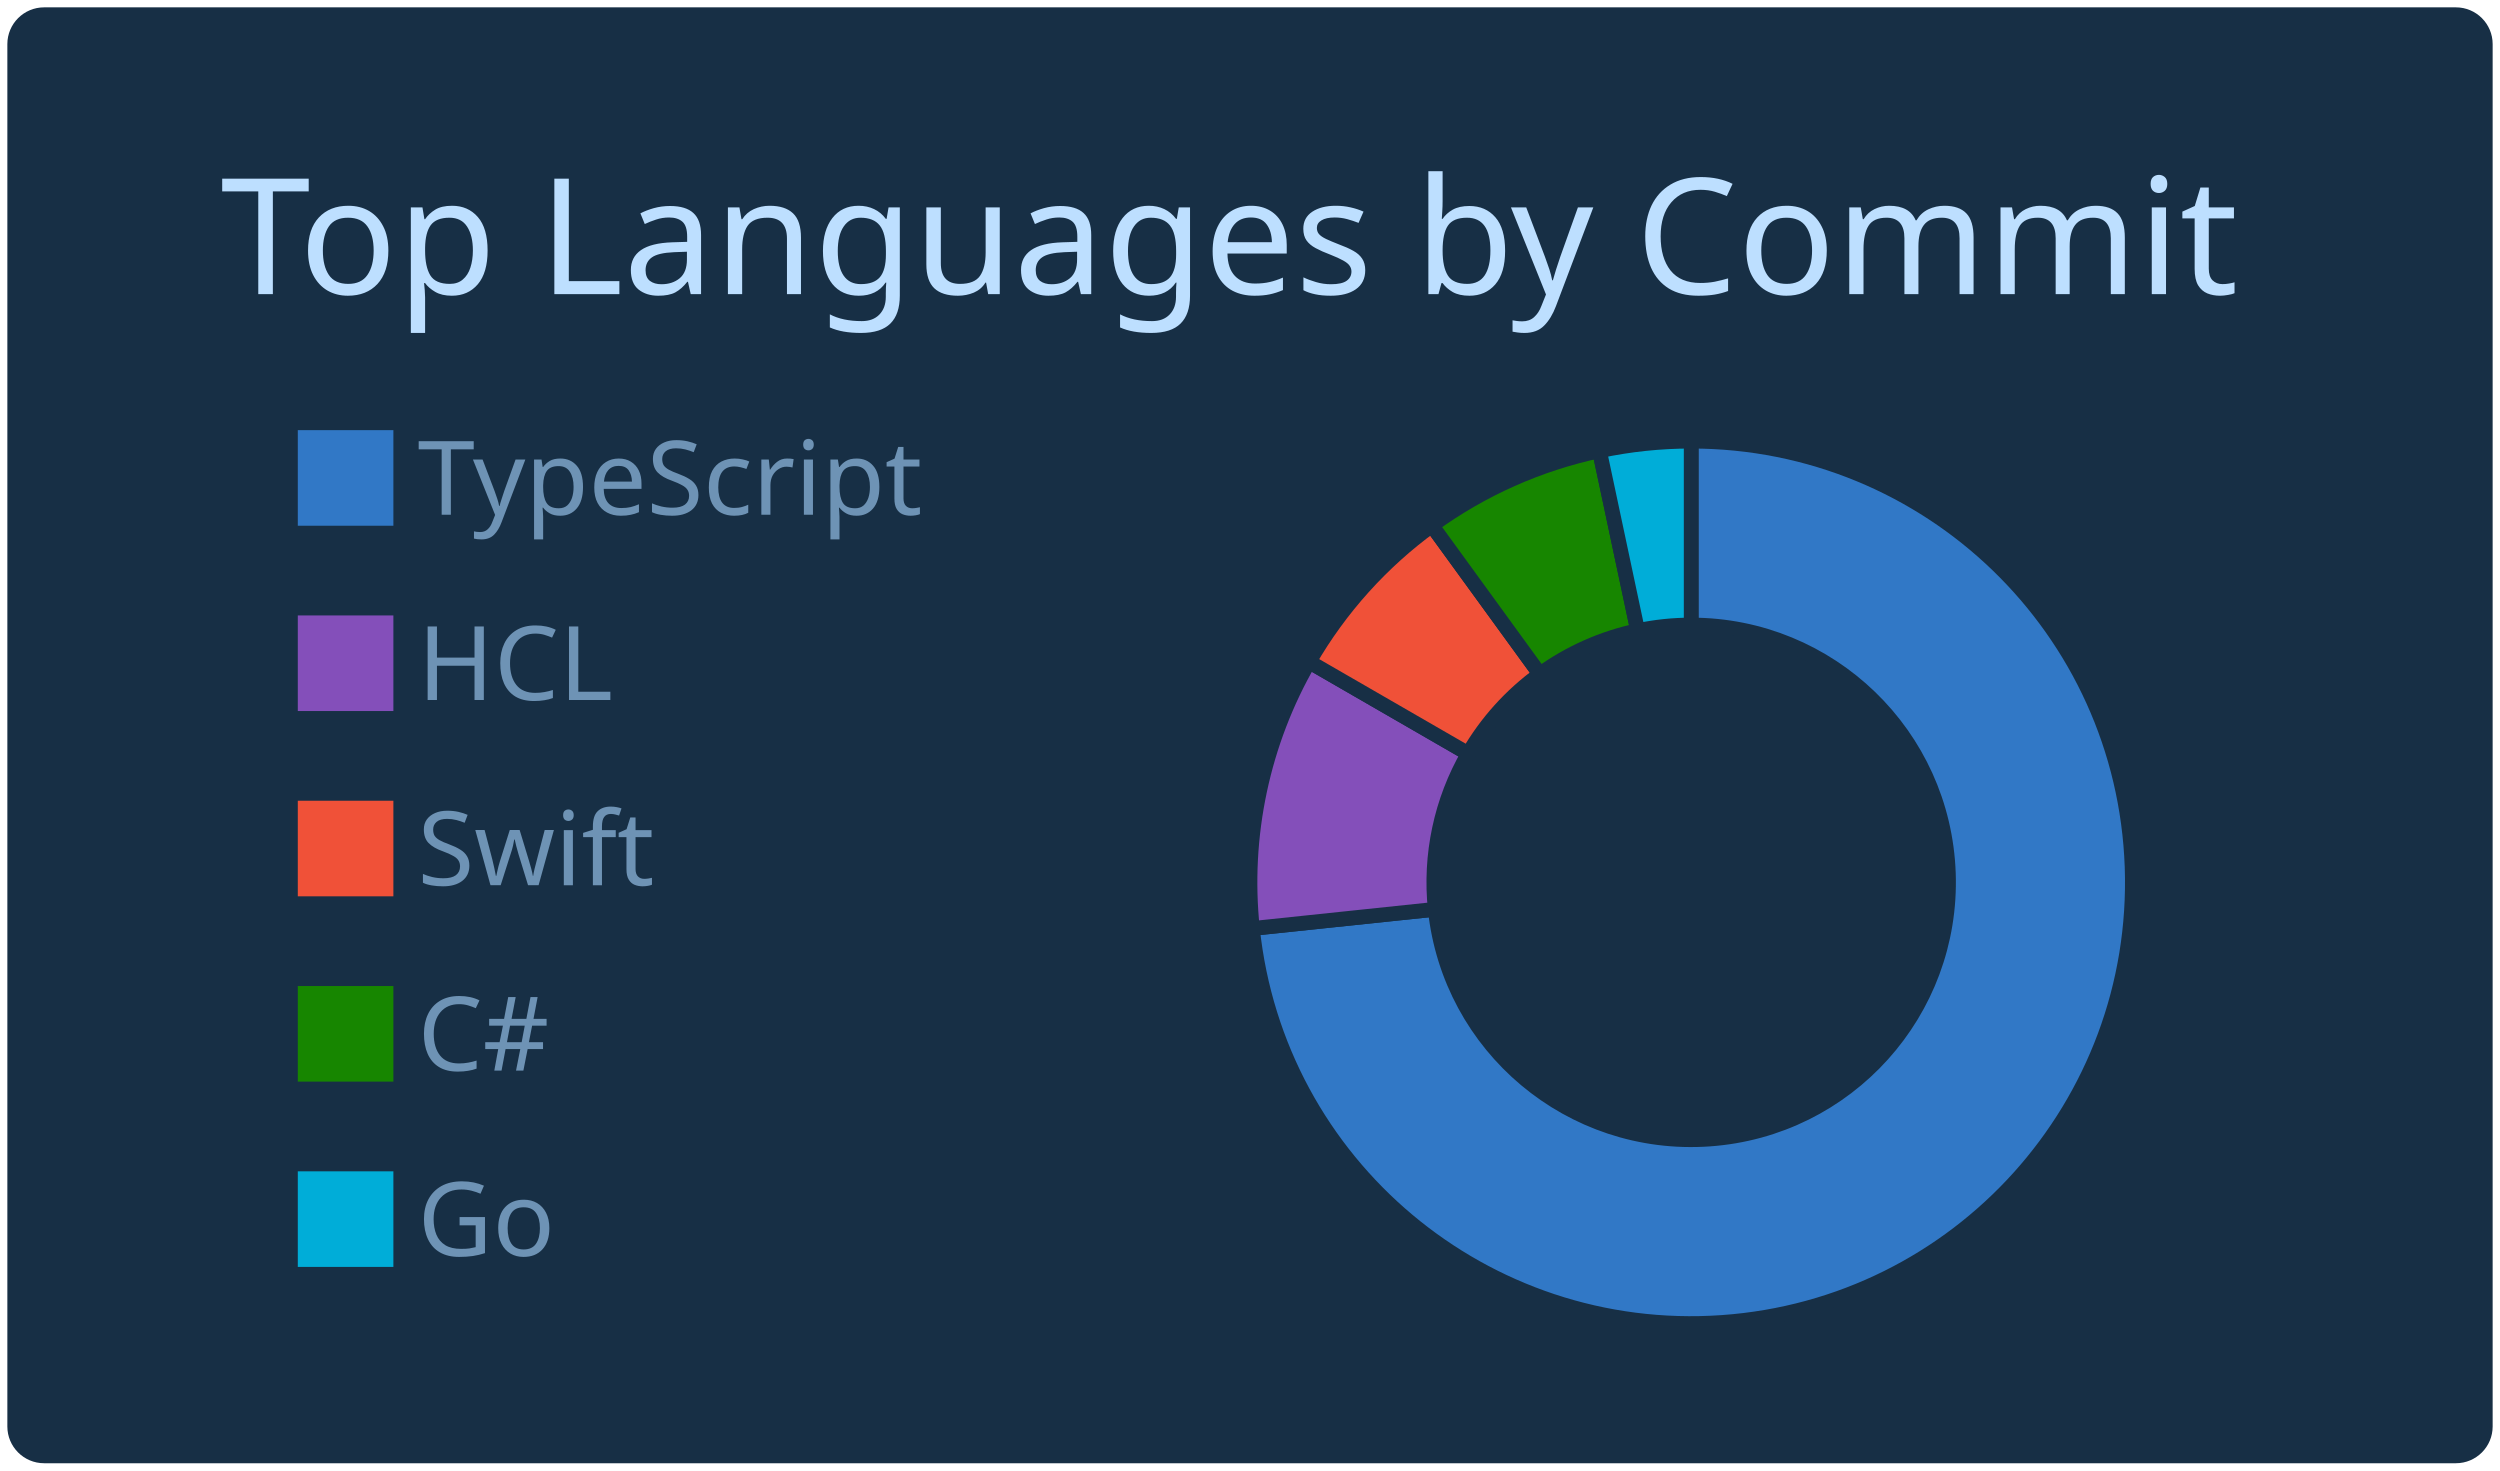
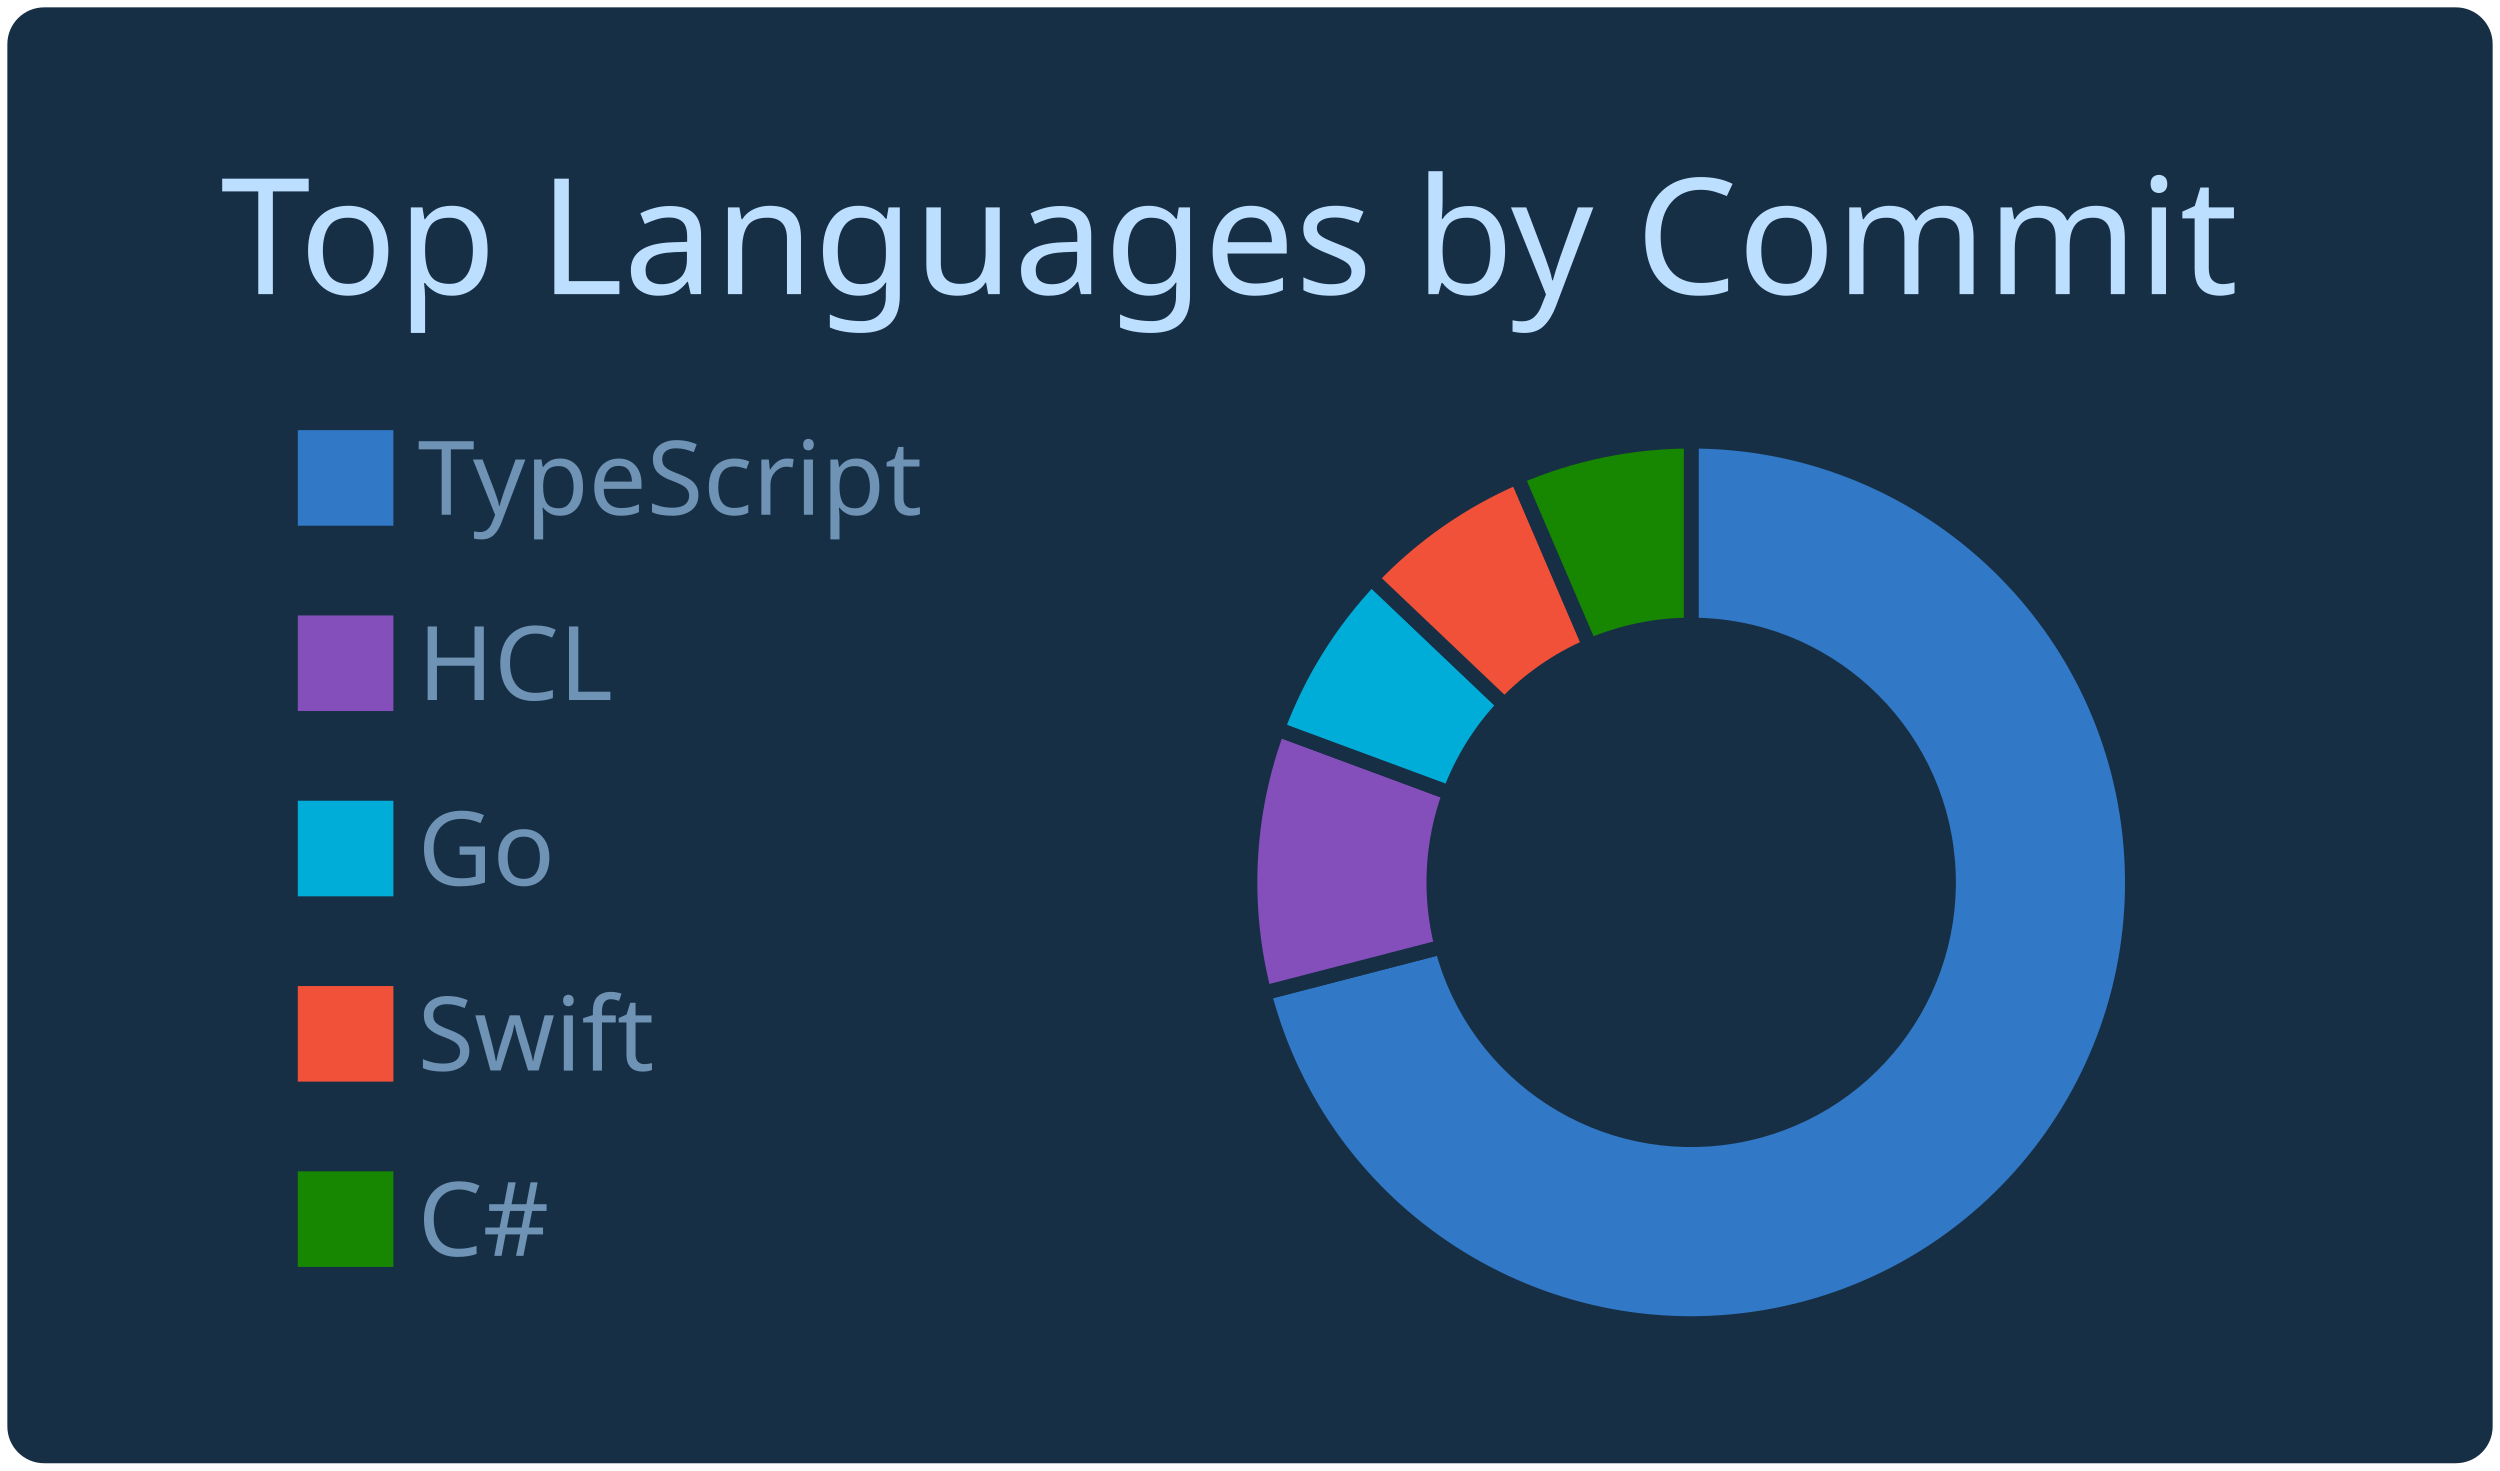
<svg xmlns="http://www.w3.org/2000/svg" width="340" height="200" viewBox="0 0 340 200">
  <style>* {
          font-family: 'Segoe UI', Ubuntu, "Helvetica Neue", Sans-Serif
        }</style>
  <g class="gpsc-root">
    <rect x="1" y="1" rx="5" ry="5" height="99%" width="99.412%" stroke="#000000" stroke-width="1" fill="#172f45" stroke-opacity="0" />
    <text x="30" y="40" class="gpsc-item" style="--gpsc-i: 0; font-size: 22px; fill: #bddfff;">Top Languages by Commit</text>
    <g transform="translate(0,40)">
      <g transform="translate(40,0)">
        <rect y="18" width="14" height="14" class="gpsc-item" style="--gpsc-i: 0; stroke-width: 1px;" fill="#3178c6" stroke="#172f45" />
        <rect y="43.2" width="14" height="14" class="gpsc-item" style="--gpsc-i: 1; stroke-width: 1px;" fill="#844FBA" stroke="#172f45" />
-         <rect y="68.4" width="14" height="14" class="gpsc-item" style="--gpsc-i: 2; stroke-width: 1px;" fill="#F05138" stroke="#172f45" />
-         <rect y="93.6" width="14" height="14" class="gpsc-item" style="--gpsc-i: 3; stroke-width: 1px;" fill="#178600" stroke="#172f45" />
-         <rect y="118.8" width="14" height="14" class="gpsc-item" style="--gpsc-i: 4; stroke-width: 1px;" fill="#00ADD8" stroke="#172f45" />
+         <rect y="68.4" width="14" height="14" class="gpsc-item" style="--gpsc-i: 2; stroke-width: 1px;" fill="#00ADD8" stroke="#172f45" />
+         <rect y="93.6" width="14" height="14" class="gpsc-item" style="--gpsc-i: 3; stroke-width: 1px;" fill="#F05138" stroke="#172f45" />
+         <rect y="118.8" width="14" height="14" class="gpsc-item" style="--gpsc-i: 4; stroke-width: 1px;" fill="#178600" stroke="#172f45" />
        <text x="16.8" y="30" class="gpsc-item" style="--gpsc-i: 0; fill: #6e93b5; font-size: 14px;">TypeScript</text>
        <text x="16.8" y="55.2" class="gpsc-item" style="--gpsc-i: 1; fill: #6e93b5; font-size: 14px;">HCL</text>
-         <text x="16.8" y="80.4" class="gpsc-item" style="--gpsc-i: 2; fill: #6e93b5; font-size: 14px;">Swift</text>
-         <text x="16.8" y="105.6" class="gpsc-item" style="--gpsc-i: 3; fill: #6e93b5; font-size: 14px;">C#</text>
-         <text x="16.8" y="130.8" class="gpsc-item" style="--gpsc-i: 4; fill: #6e93b5; font-size: 14px;">Go</text>
+         <text x="16.8" y="80.4" class="gpsc-item" style="--gpsc-i: 2; fill: #6e93b5; font-size: 14px;">Go</text>
+         <text x="16.8" y="105.6" class="gpsc-item" style="--gpsc-i: 3; fill: #6e93b5; font-size: 14px;">Swift</text>
+         <text x="16.8" y="130.8" class="gpsc-item" style="--gpsc-i: 4; fill: #6e93b5; font-size: 14px;">C#</text>
      </g>
      <g transform="translate( 230, 80 )">
        <g class="arc" style="--gpsc-i: 0;">
-           <path d="M3.67394039744206e-15,-60A60,60,0,1,1,-59.671,6.272L-34.808,3.658A35,35,0,1,0,2.1431318985078682e-15,-35Z" style="fill: #3178c6; stroke-width: 2px;" stroke="#172f45" />
+           <path d="M3.67394039744206e-15,-60A60,60,0,1,1,-58.085,15.039L-33.883,8.773A35,35,0,1,0,2.1431318985078682e-15,-35Z" style="fill: #3178c6; stroke-width: 2px;" stroke="#172f45" />
        </g>
        <g class="arc" style="--gpsc-i: 1;">
-           <path d="M-59.671,6.272A60,60,0,0,1,-51.962,-30L-30.311,-17.5A35,35,0,0,0,-34.808,3.658Z" style="fill: #844FBA; stroke-width: 2px;" stroke="#172f45" />
+           <path d="M-58.085,15.039A60,60,0,0,1,-56.265,-20.838L-32.821,-12.156A35,35,0,0,0,-33.883,8.773Z" style="fill: #844FBA; stroke-width: 2px;" stroke="#172f45" />
        </g>
        <g class="arc" style="--gpsc-i: 2;">
-           <path d="M-51.962,-30A60,60,0,0,1,-35.267,-48.541L-20.572,-28.316A35,35,0,0,0,-30.311,-17.5Z" style="fill: #F05138; stroke-width: 2px;" stroke="#172f45" />
+           <path d="M-56.265,-20.838A60,60,0,0,1,-43.488,-41.338L-25.368,-24.114A35,35,0,0,0,-32.821,-12.156Z" style="fill: #00ADD8; stroke-width: 2px;" stroke="#172f45" />
        </g>
        <g class="arc" style="--gpsc-i: 3;">
-           <path d="M-35.267,-48.541A60,60,0,0,1,-12.475,-58.689L-7.277,-34.235A35,35,0,0,0,-20.572,-28.316Z" style="fill: #178600; stroke-width: 2px;" stroke="#172f45" />
+           <path d="M-43.488,-41.338A60,60,0,0,1,-23.661,-55.137L-13.802,-32.164A35,35,0,0,0,-25.368,-24.114Z" style="fill: #F05138; stroke-width: 2px;" stroke="#172f45" />
        </g>
        <g class="arc" style="--gpsc-i: 4;">
-           <path d="M-12.475,-58.689A60,60,0,0,1,-6.431252637433369e-14,-60L-3.7515640385027985e-14,-35A35,35,0,0,0,-7.277,-34.235Z" style="fill: #00ADD8; stroke-width: 2px;" stroke="#172f45" />
+           <path d="M-23.661,-55.137A60,60,0,0,1,-1.1021821192326178e-14,-60L-6.429395695523604e-15,-35A35,35,0,0,0,-13.802,-32.164Z" style="fill: #178600; stroke-width: 2px;" stroke="#172f45" />
        </g>
      </g>
    </g>
  </g>
</svg>
